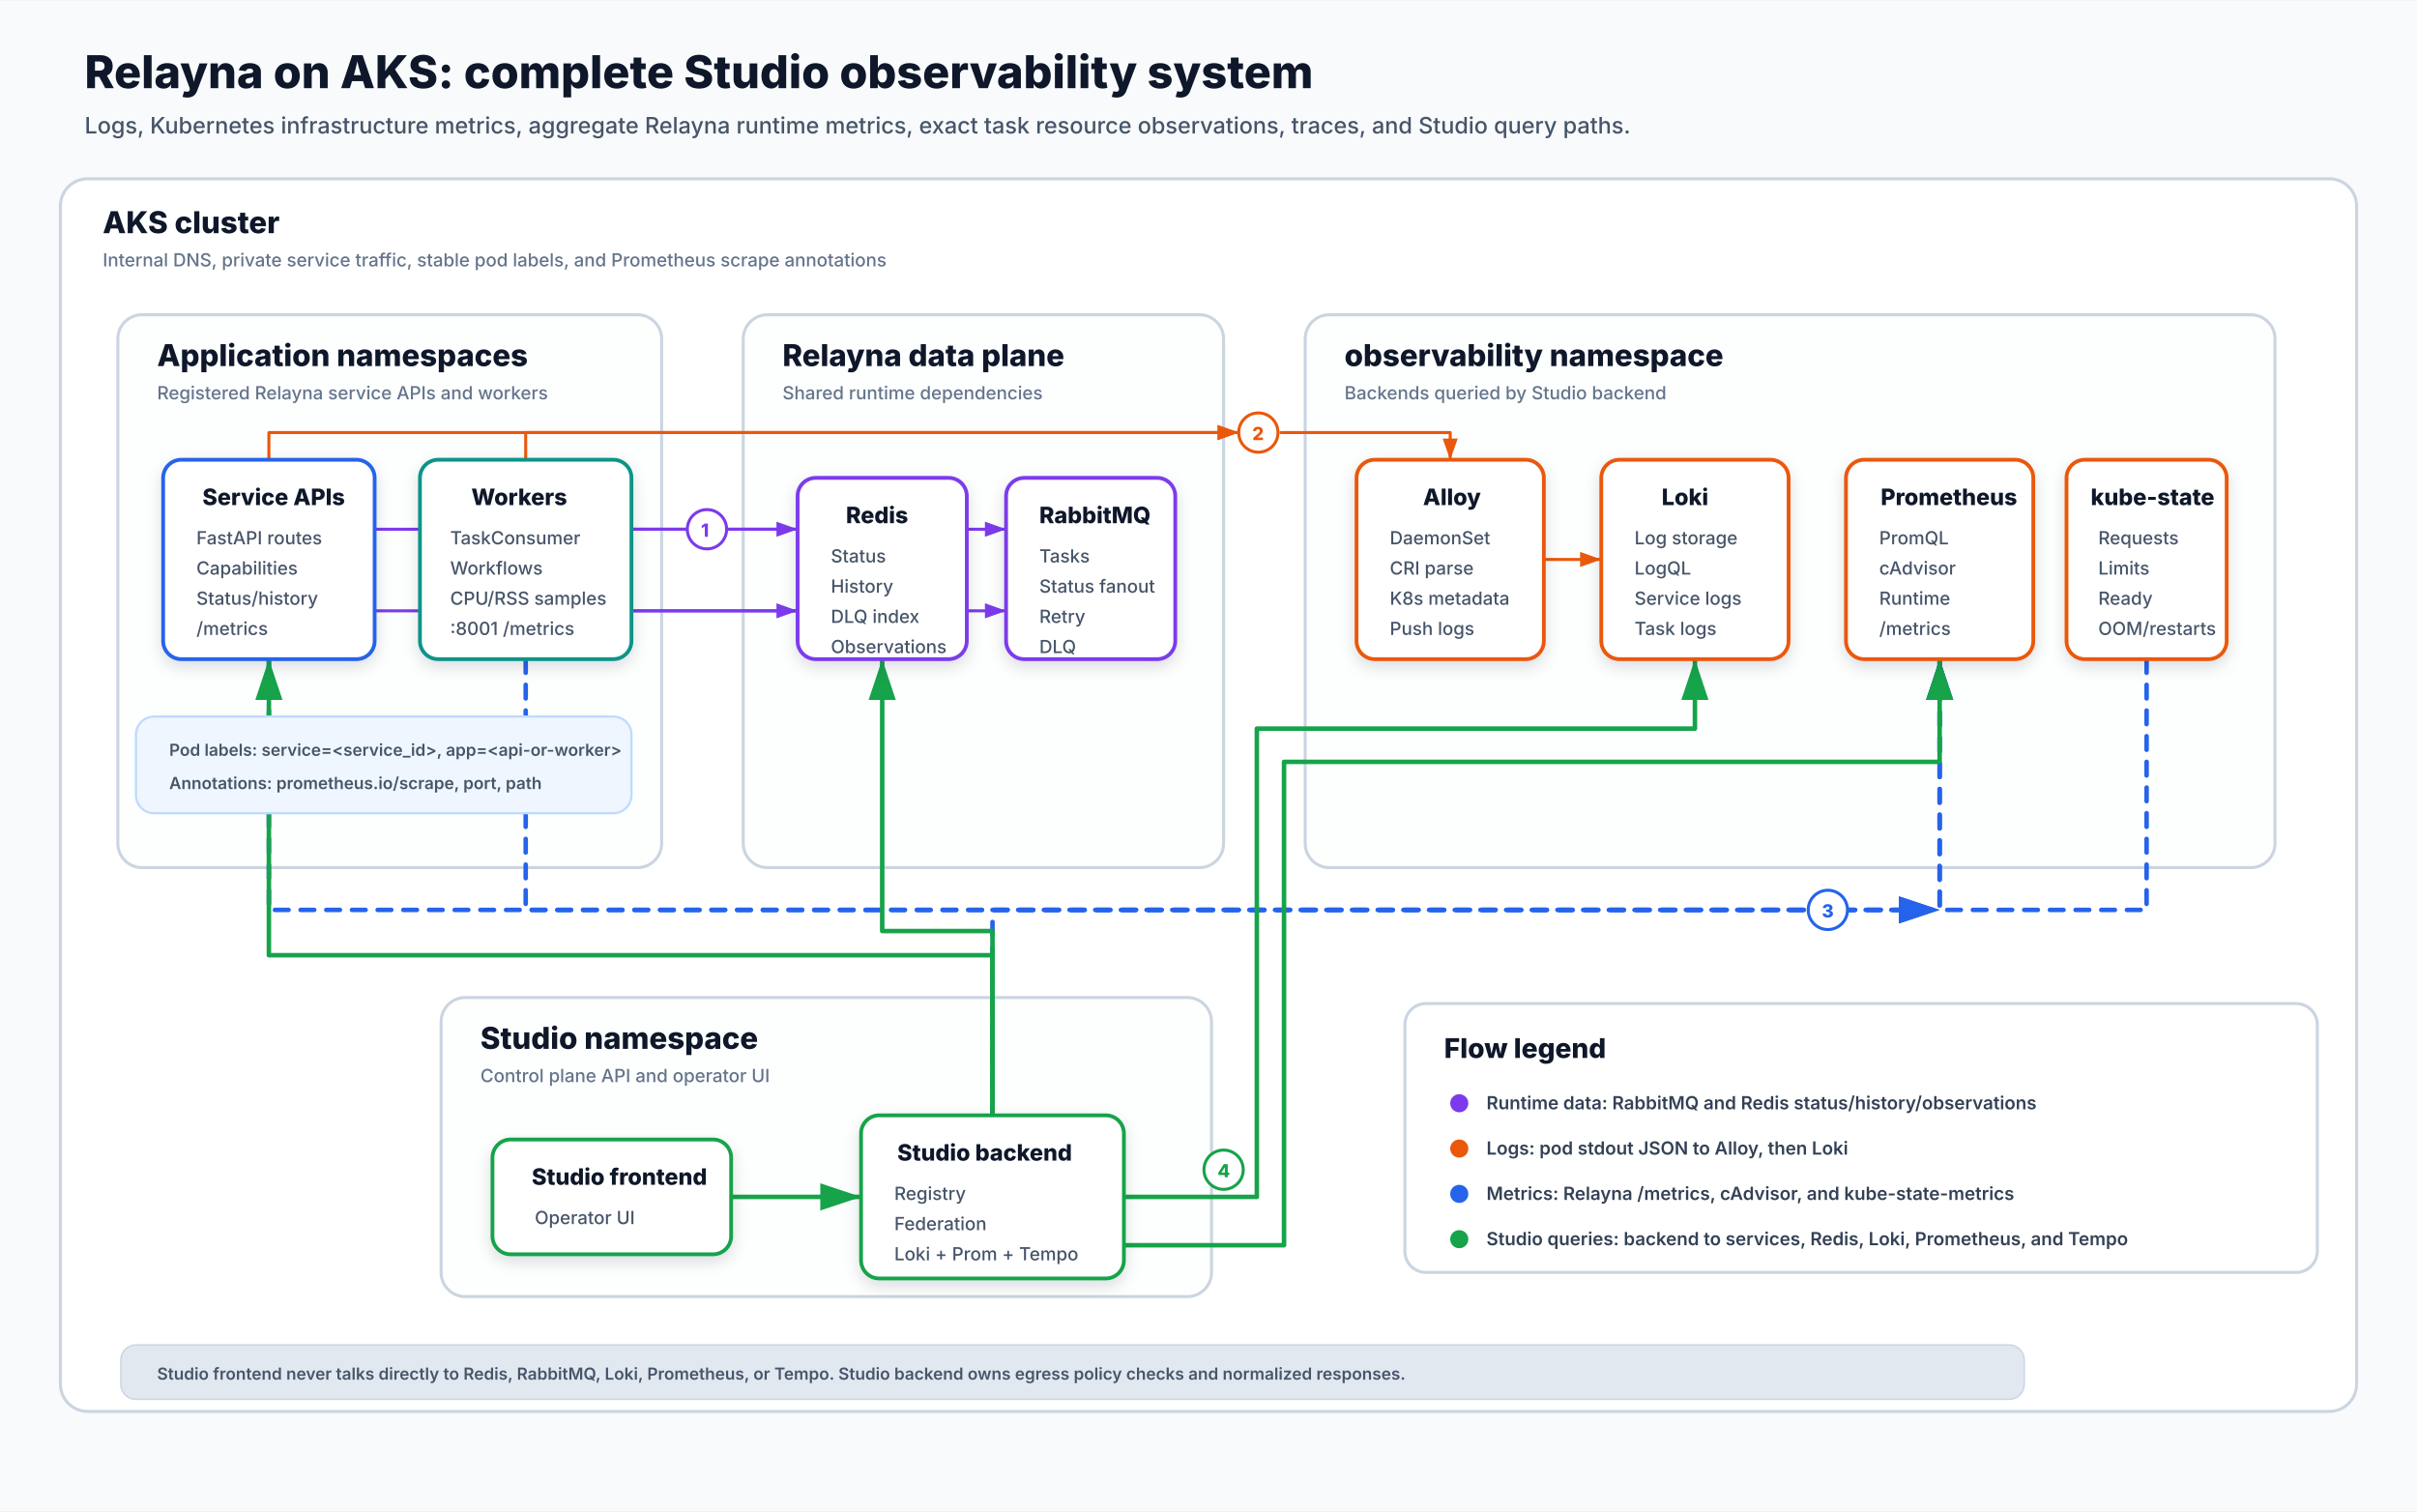
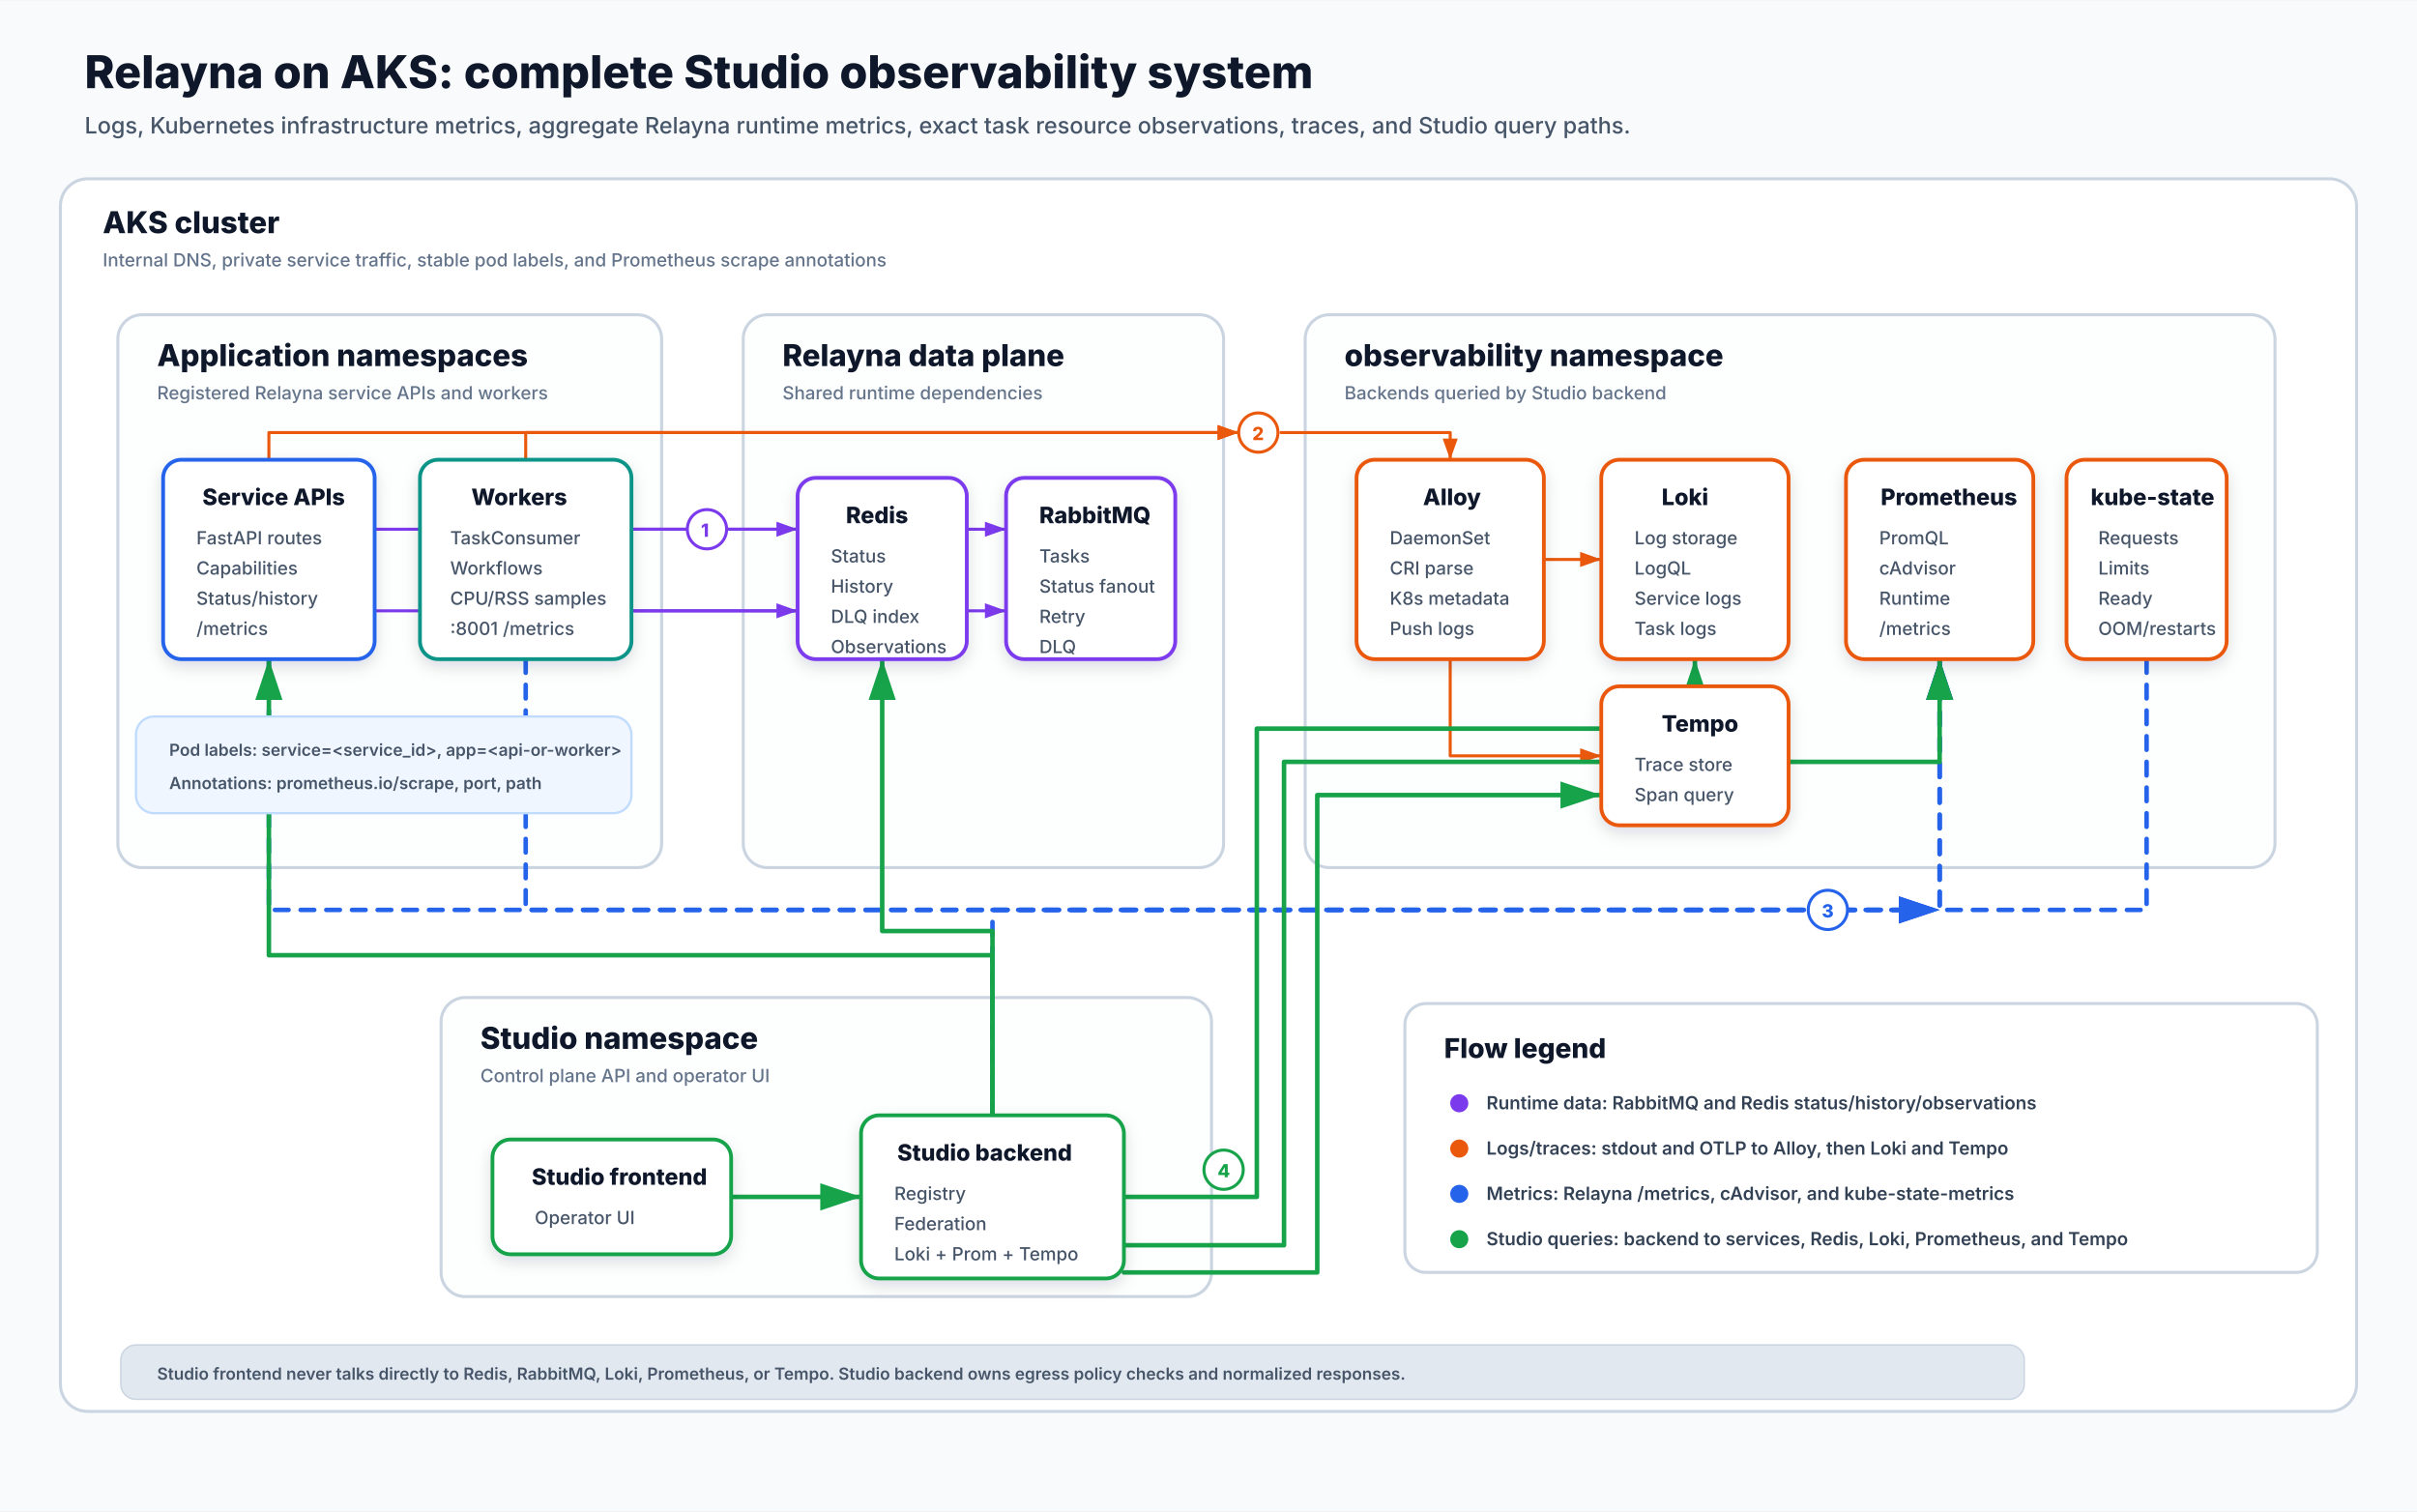
<svg xmlns="http://www.w3.org/2000/svg" width="1100" height="688" viewBox="0 0 1600 1000" role="img" aria-labelledby="title desc">
  <defs>
    <marker id="arrow-blue" markerWidth="10" markerHeight="10" refX="9" refY="3" orient="auto" markerUnits="strokeWidth">
      <path d="M0,0 L0,6 L9,3 z" fill="#2563eb" />
    </marker>
    <marker id="arrow-green" markerWidth="10" markerHeight="10" refX="9" refY="3" orient="auto" markerUnits="strokeWidth">
      <path d="M0,0 L0,6 L9,3 z" fill="#16a34a" />
    </marker>
    <marker id="arrow-purple" markerWidth="8" markerHeight="8" refX="7" refY="2.5" orient="auto" markerUnits="strokeWidth">
      <path d="M0,0 L0,5 L7,2.5 z" fill="#7c3aed" />
    </marker>
    <marker id="arrow-orange" markerWidth="8" markerHeight="8" refX="7" refY="2.5" orient="auto" markerUnits="strokeWidth">
      <path d="M0,0 L0,5 L7,2.5 z" fill="#ea580c" />
    </marker>
    <filter id="shadow" x="-10%" y="-10%" width="120%" height="130%">
      <feDropShadow dx="0" dy="4" stdDeviation="5" flood-color="#0f172a" flood-opacity="0.13" />
    </filter>
    <style>
      .bg { fill: #f8fafc; }
      .cluster { fill: #ffffff; stroke: #cbd5e1; stroke-width: 2; rx: 18; }
      .cluster-fill { fill: #fdfefe; stroke: #cbd5e1; stroke-width: 2; rx: 16; }
      .title { font: 800 30px Inter, Arial, sans-serif; fill: #0f172a; }
      .subtitle { font: 500 15px Inter, Arial, sans-serif; fill: #475569; }
      .cluster-title { font: 800 20px Inter, Arial, sans-serif; fill: #0f172a; }
      .cluster-subtitle { font: 500 12px Inter, Arial, sans-serif; fill: #64748b; }
      .node { fill: #ffffff; stroke-width: 2.5; rx: 12; filter: url(#shadow); }
      .node-title { font: 800 15px Inter, Arial, sans-serif; fill: #0f172a; }
      .node-body { font: 500 12px Inter, Arial, sans-serif; fill: #475569; }
      .small { font: 600 11px Inter, Arial, sans-serif; fill: #475569; }
      .legend-title { font: 800 18px Inter, Arial, sans-serif; fill: #0f172a; }
      .legend-text { font: 600 12px Inter, Arial, sans-serif; fill: #334155; }
      .api { stroke: #2563eb; }
      .worker { stroke: #0d9488; }
      .data { stroke: #7c3aed; }
      .obs { stroke: #ea580c; }
      .studio { stroke: #16a34a; }
      .arrow { fill: none; stroke-width: 3; stroke-linecap: round; stroke-linejoin: round; }
      .arrow-blue { stroke: #2563eb; marker-end: url(#arrow-blue); }
      .arrow-green { stroke: #16a34a; marker-end: url(#arrow-green); }
      .arrow-purple { stroke: #7c3aed; stroke-width: 2; marker-end: url(#arrow-purple); }
      .arrow-orange { stroke: #ea580c; stroke-width: 2; marker-end: url(#arrow-orange); }
      .dash { stroke-dasharray: 9 8; }
      .badge { fill: #ffffff; stroke-width: 2; }
      .badge-text { font: 800 12px Inter, Arial, sans-serif; }
    </style>
  </defs>
  <rect class="bg" width="1600" height="1000" />
  <text x="56" y="58" class="title">Relayna on AKS: complete Studio observability system</text>
  <text x="56" y="88" class="subtitle">Logs, Kubernetes infrastructure metrics, aggregate Relayna runtime metrics, exact task resource observations, traces, and Studio query paths.</text>
  <rect x="40" y="118" width="1520" height="816" class="cluster" />
  <text x="68" y="154" class="cluster-title">AKS cluster</text>
  <text x="68" y="176" class="cluster-subtitle">Internal DNS, private service traffic, stable pod labels, and Prometheus scrape annotations</text>
  <rect x="78" y="208" width="360" height="366" class="cluster-fill" />
  <text x="104" y="242" class="cluster-title">Application namespaces</text>
  <text x="104" y="264" class="cluster-subtitle">Registered Relayna service APIs and workers</text>
  <rect x="492" y="208" width="318" height="366" class="cluster-fill" />
  <text x="518" y="242" class="cluster-title">Relayna data plane</text>
  <text x="518" y="264" class="cluster-subtitle">Shared runtime dependencies</text>
  <rect x="864" y="208" width="642" height="366" class="cluster-fill" />
  <text x="890" y="242" class="cluster-title">observability namespace</text>
  <text x="890" y="264" class="cluster-subtitle">Backends queried by Studio backend</text>
  <rect x="292" y="660" width="510" height="198" class="cluster-fill" />
  <text x="318" y="694" class="cluster-title">Studio namespace</text>
  <text x="318" y="716" class="cluster-subtitle">Control plane API and operator UI</text>
  <path d="M248 350 H528" class="arrow arrow-purple" />
  <path d="M418 350 H666" class="arrow arrow-purple" />
  <path d="M418 404 H666" class="arrow arrow-purple" />
  <path d="M248 404 H528" class="arrow arrow-purple" />
  <path d="M178 304 V286 H820" class="arrow arrow-orange" />
  <path d="M348 304 V286 H820" class="arrow arrow-orange" />
  <path d="M848 286 H960 V304" class="arrow arrow-orange" />
  <path d="M1022 370 H1060" class="arrow arrow-orange" />
+   <path d="M960 436 V500 H1060" class="arrow arrow-orange" />
  <path d="M178 436 V602 H1284 V436" class="arrow arrow-blue dash" />
  <path d="M348 436 V602 H1284" class="arrow arrow-blue dash" />
  <path d="M657 738 V602 H1284" class="arrow arrow-blue dash" />
  <path d="M1421 436 V602 H1284 V436" class="arrow arrow-blue dash" />
  <path d="M484 792 H570" class="arrow arrow-green" />
  <path d="M657 738 V632 H178 V436" class="arrow arrow-green" />
  <path d="M657 738 V616 H584 V436" class="arrow arrow-green" />
  <path d="M744 792 H832 V482 H1122 V436" class="arrow arrow-green" />
  <path d="M744 824 H850 V504 H1284 V436" class="arrow arrow-green" />
+   <path d="M744 842 H872 V526 H1060" class="arrow arrow-green" />
  <rect x="108" y="304" width="140" height="132" class="node api" />
  <text x="134" y="334" class="node-title">Service APIs</text>
  <text x="130" y="360" class="node-body">FastAPI routes</text>
  <text x="130" y="380" class="node-body">Capabilities</text>
  <text x="130" y="400" class="node-body">Status/history</text>
  <text x="130" y="420" class="node-body">/metrics</text>
  <rect x="278" y="304" width="140" height="132" class="node worker" />
  <text x="312" y="334" class="node-title">Workers</text>
  <text x="298" y="360" class="node-body">TaskConsumer</text>
  <text x="298" y="380" class="node-body">Workflows</text>
  <text x="298" y="400" class="node-body">CPU/RSS samples</text>
  <text x="298" y="420" class="node-body">:8001 /metrics</text>
  <rect x="90" y="474" width="328" height="64" rx="12" fill="#eff6ff" stroke="#bfdbfe" stroke-width="1.5" />
  <text x="112" y="500" class="small">Pod labels: service=&lt;service_id&gt;, app=&lt;api-or-worker&gt;</text>
  <text x="112" y="522" class="small">Annotations: prometheus.io/scrape, port, path</text>
  <rect x="528" y="316" width="112" height="120" class="node data" />
  <text x="560" y="346" class="node-title">Redis</text>
  <text x="550" y="372" class="node-body">Status</text>
  <text x="550" y="392" class="node-body">History</text>
  <text x="550" y="412" class="node-body">DLQ index</text>
  <text x="550" y="432" class="node-body">Observations</text>
  <rect x="666" y="316" width="112" height="120" class="node data" />
  <text x="688" y="346" class="node-title">RabbitMQ</text>
  <text x="688" y="372" class="node-body">Tasks</text>
  <text x="688" y="392" class="node-body">Status fanout</text>
  <text x="688" y="412" class="node-body">Retry</text>
  <text x="688" y="432" class="node-body">DLQ</text>
  <rect x="898" y="304" width="124" height="132" class="node obs" />
  <text x="942" y="334" class="node-title">Alloy</text>
  <text x="920" y="360" class="node-body">DaemonSet</text>
  <text x="920" y="380" class="node-body">CRI parse</text>
  <text x="920" y="400" class="node-body">K8s metadata</text>
  <text x="920" y="420" class="node-body">Push logs</text>
  <rect x="1060" y="304" width="124" height="132" class="node obs" />
  <text x="1100" y="334" class="node-title">Loki</text>
  <text x="1082" y="360" class="node-body">Log storage</text>
  <text x="1082" y="380" class="node-body">LogQL</text>
  <text x="1082" y="400" class="node-body">Service logs</text>
  <text x="1082" y="420" class="node-body">Task logs</text>
+   <rect x="1060" y="454" width="124" height="92" class="node obs" />
+   <text x="1100" y="484" class="node-title">Tempo</text>
+   <text x="1082" y="510" class="node-body">Trace store</text>
+   <text x="1082" y="530" class="node-body">Span query</text>
  <rect x="1222" y="304" width="124" height="132" class="node obs" />
  <text x="1245" y="334" class="node-title">Prometheus</text>
  <text x="1244" y="360" class="node-body">PromQL</text>
  <text x="1244" y="380" class="node-body">cAdvisor</text>
  <text x="1244" y="400" class="node-body">Runtime</text>
  <text x="1244" y="420" class="node-body">/metrics</text>
  <rect x="1368" y="304" width="106" height="132" class="node obs" />
  <text x="1384" y="334" class="node-title">kube-state</text>
  <text x="1389" y="360" class="node-body">Requests</text>
  <text x="1389" y="380" class="node-body">Limits</text>
  <text x="1389" y="400" class="node-body">Ready</text>
  <text x="1389" y="420" class="node-body">OOM/restarts</text>
  <rect x="326" y="754" width="158" height="76" class="node studio" />
  <text x="352" y="784" class="node-title">Studio frontend</text>
  <text x="354" y="810" class="node-body">Operator UI</text>
  <rect x="570" y="738" width="174" height="108" class="node studio" />
  <text x="594" y="768" class="node-title">Studio backend</text>
  <text x="592" y="794" class="node-body">Registry</text>
  <text x="592" y="814" class="node-body">Federation</text>
  <text x="592" y="834" class="node-body">Loki + Prom + Tempo</text>
  <circle cx="468" cy="350" r="13" class="badge" stroke="#7c3aed" />
  <text x="464" y="355" class="badge-text" fill="#7c3aed">1</text>
  <circle cx="833" cy="286" r="13" class="badge" stroke="#ea580c" />
  <text x="829" y="291" class="badge-text" fill="#ea580c">2</text>
  <circle cx="1210" cy="602" r="13" class="badge" stroke="#2563eb" />
  <text x="1206" y="607" class="badge-text" fill="#2563eb">3</text>
  <circle cx="810" cy="774" r="13" class="badge" stroke="#16a34a" />
  <text x="806" y="779" class="badge-text" fill="#16a34a">4</text>
  <rect x="930" y="664" width="604" height="178" rx="14" fill="#ffffff" stroke="#cbd5e1" stroke-width="2" />
  <text x="956" y="700" class="legend-title">Flow legend</text>
  <circle cx="966" cy="730" r="6" fill="#7c3aed" />
  <text x="984" y="734" class="legend-text">Runtime data: RabbitMQ and Redis status/history/observations</text>
  <circle cx="966" cy="760" r="6" fill="#ea580c" />
-   <text x="984" y="764" class="legend-text">Logs: pod stdout JSON to Alloy, then Loki</text>
+   <text x="984" y="764" class="legend-text">Logs/traces: stdout and OTLP to Alloy, then Loki and Tempo</text>
  <circle cx="966" cy="790" r="6" fill="#2563eb" />
  <text x="984" y="794" class="legend-text">Metrics: Relayna /metrics, cAdvisor, and kube-state-metrics</text>
  <circle cx="966" cy="820" r="6" fill="#16a34a" />
  <text x="984" y="824" class="legend-text">Studio queries: backend to services, Redis, Loki, Prometheus, and Tempo</text>
  <rect x="80" y="890" width="1260" height="36" rx="10" fill="#e2e8f0" stroke="#cbd5e1" />
  <text x="104" y="913" class="small">Studio frontend never talks directly to Redis, RabbitMQ, Loki, Prometheus, or Tempo. Studio backend owns egress policy checks and normalized responses.</text>
</svg>
